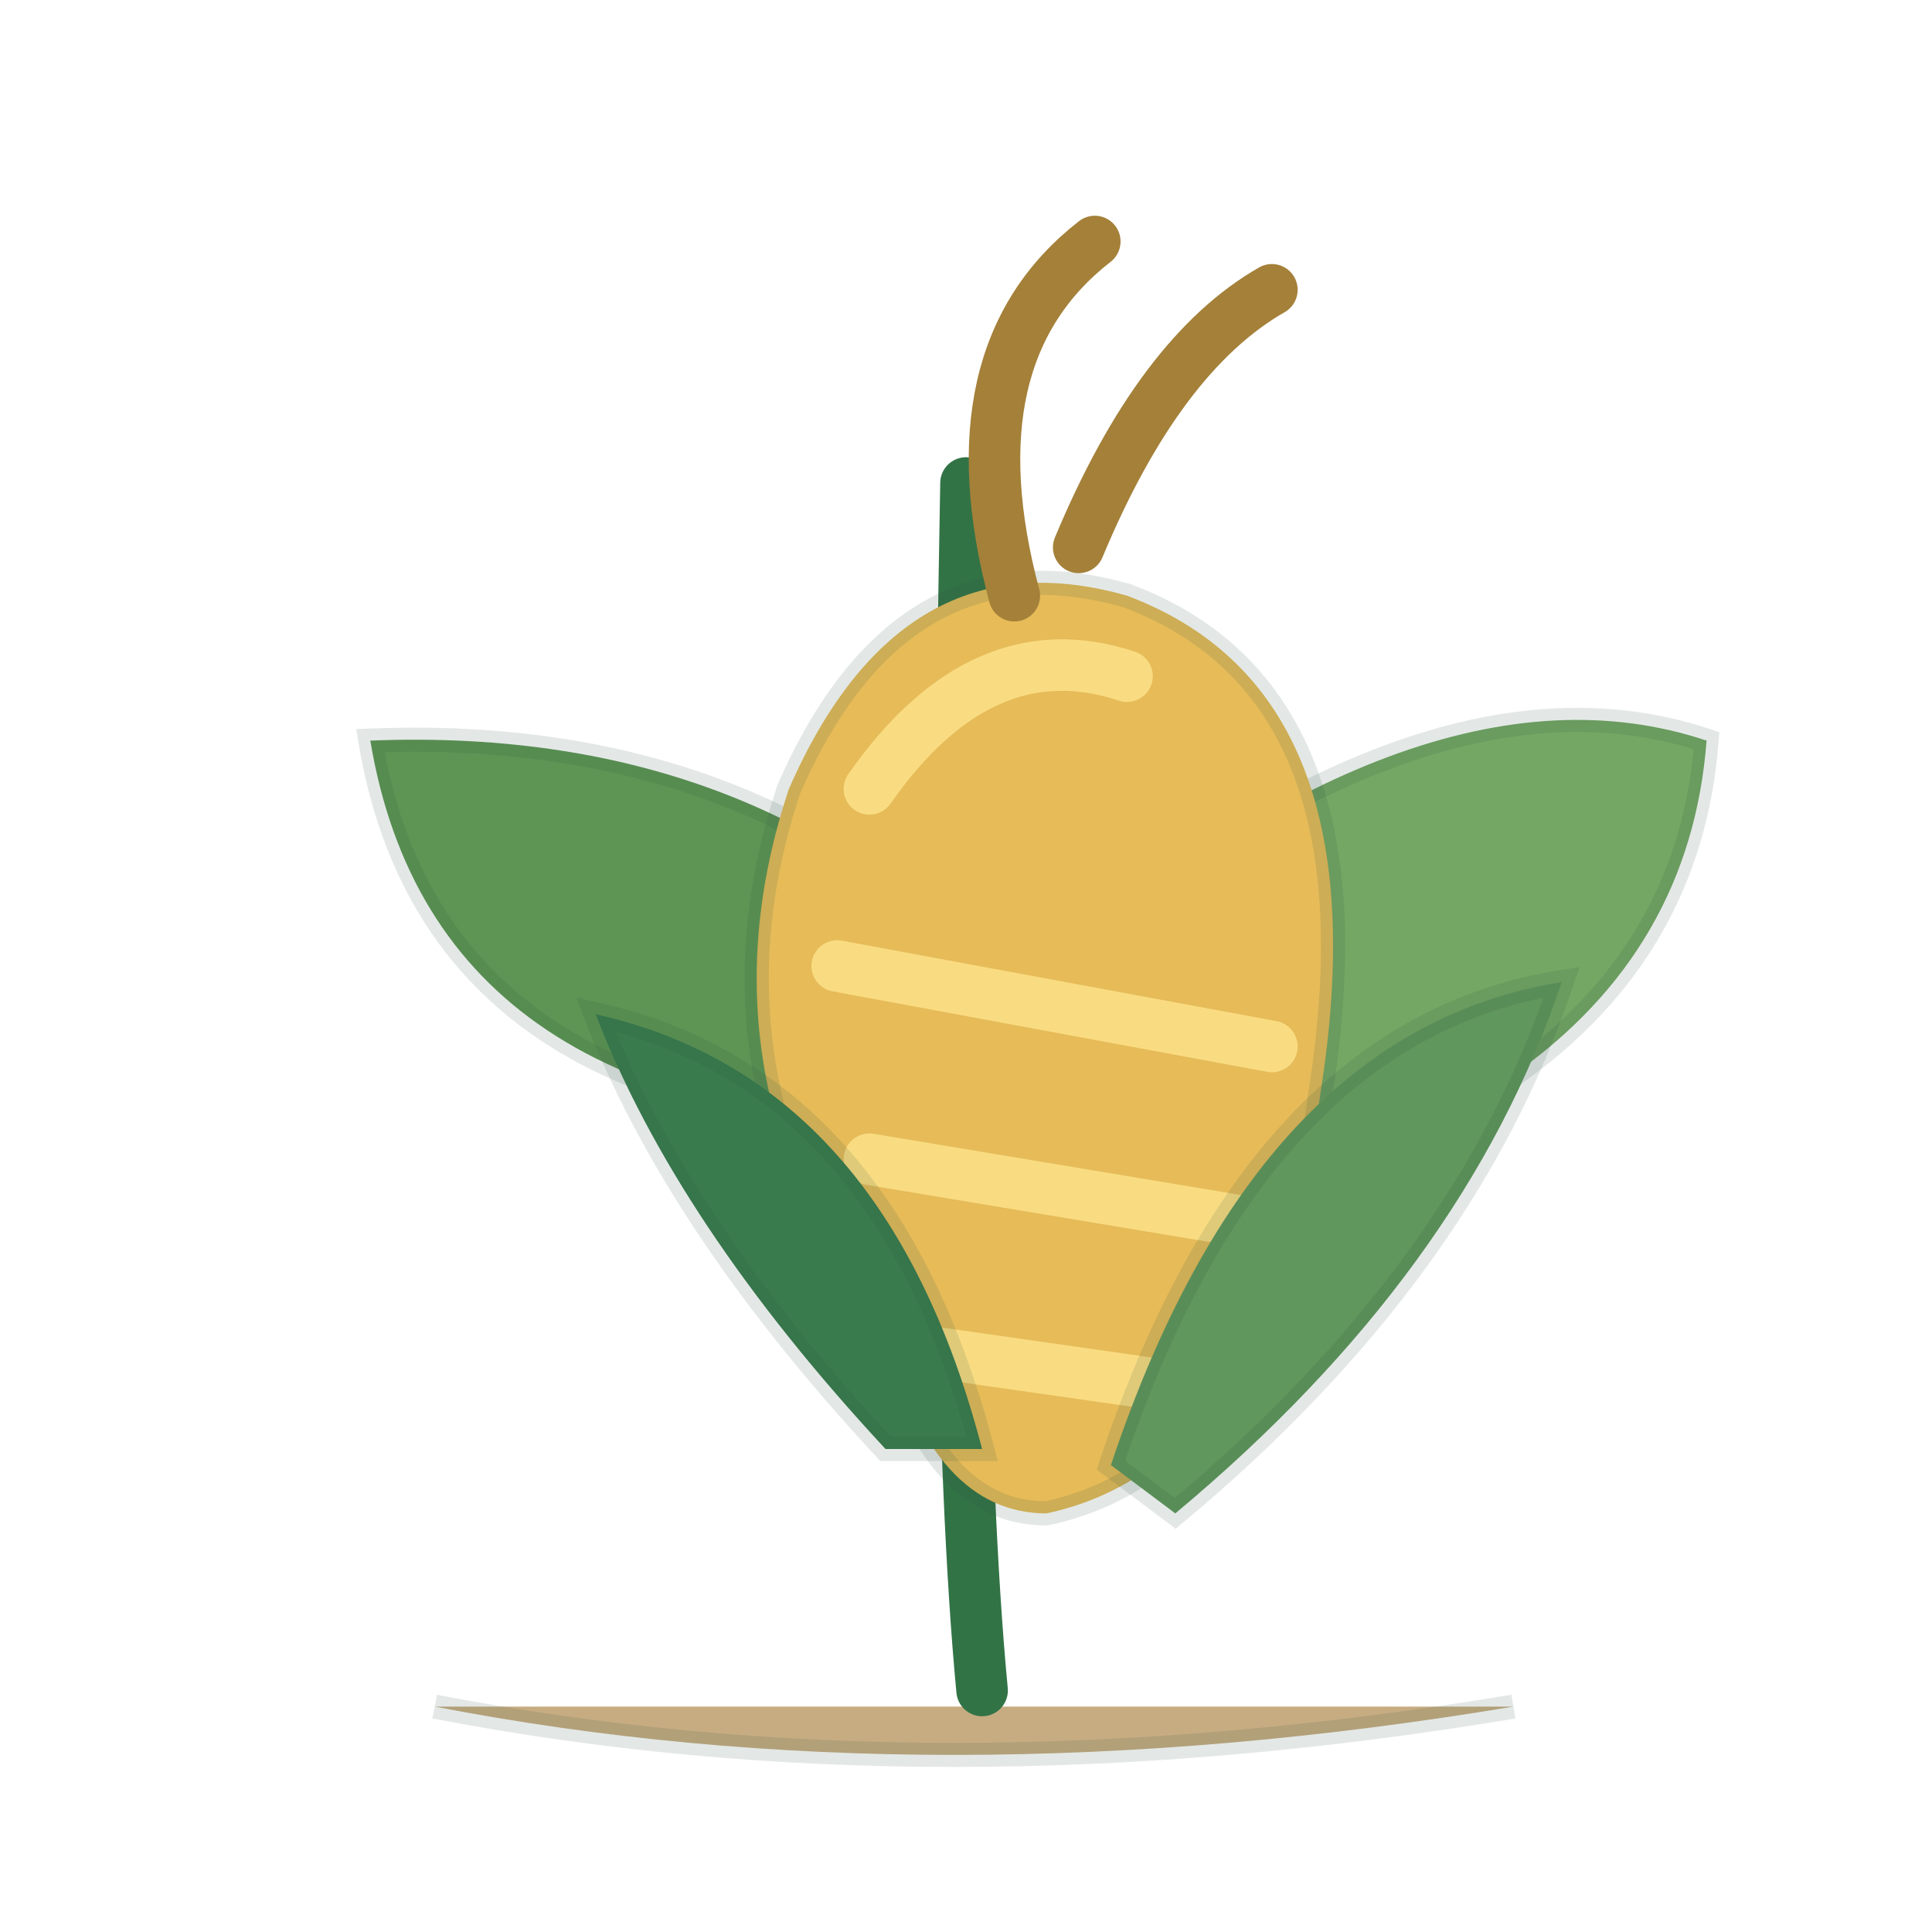
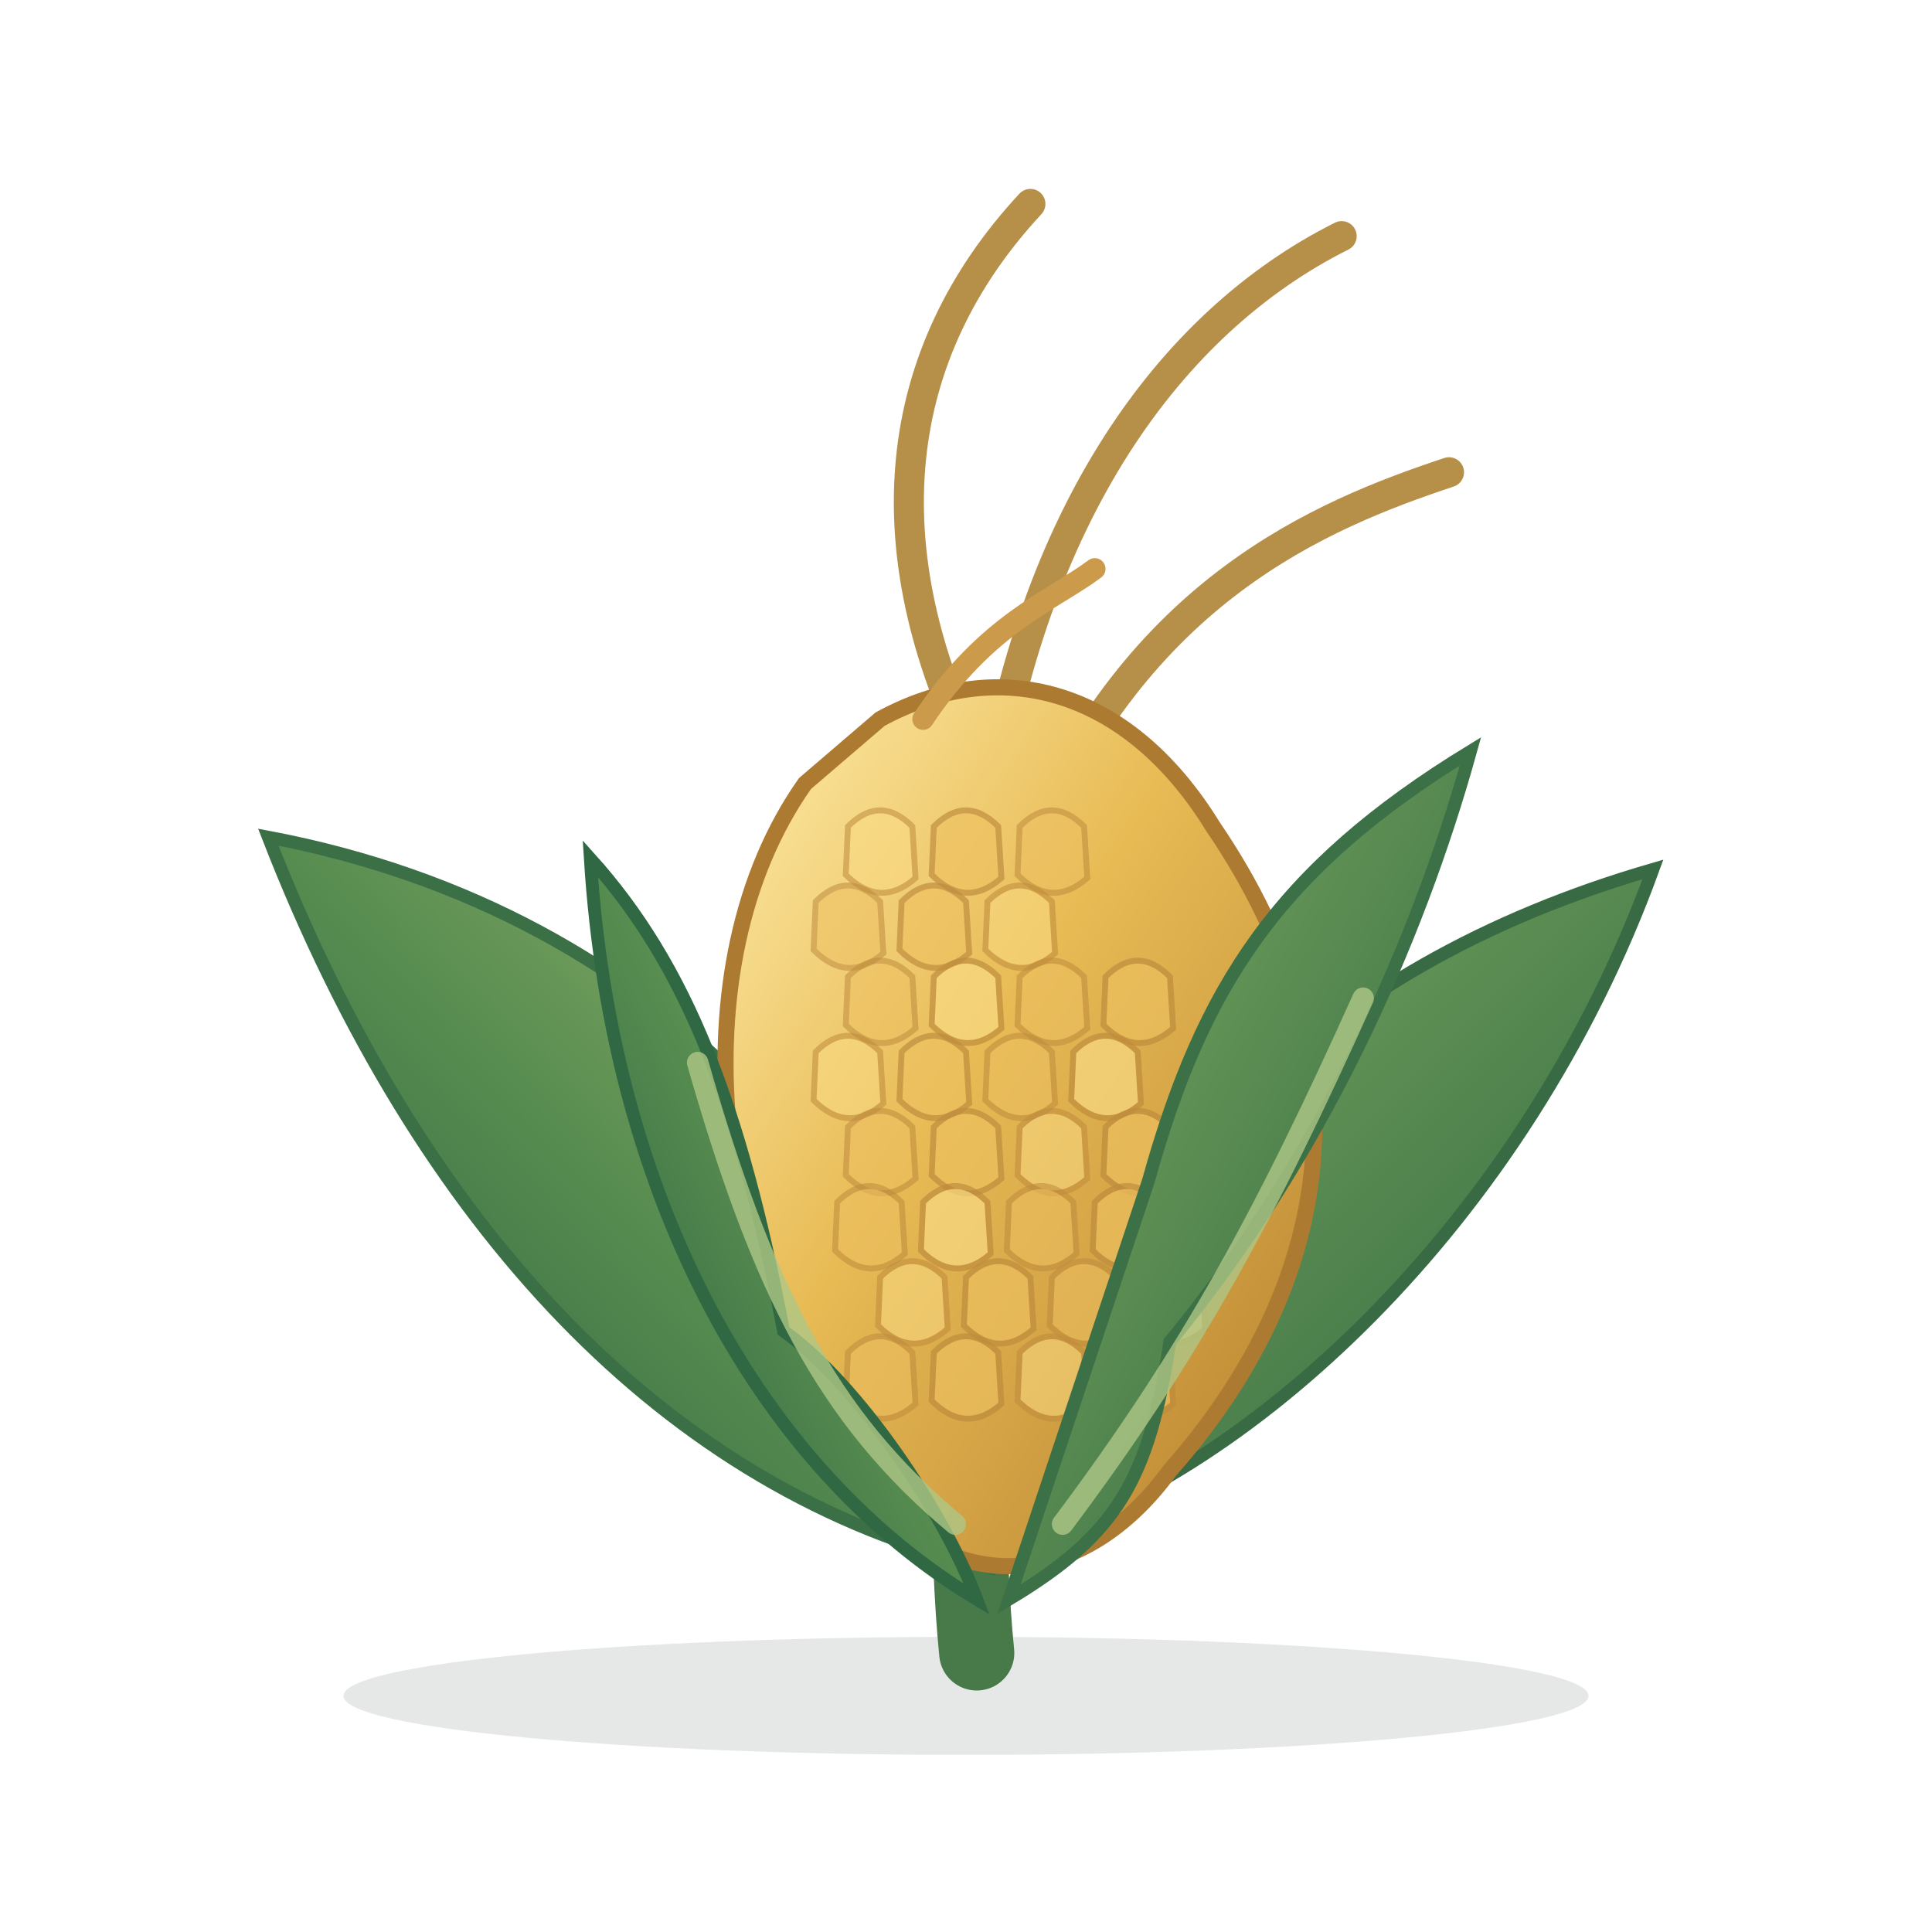
- <svg xmlns="http://www.w3.org/2000/svg" viewBox="0 0 120 120" role="img" aria-label="corn crop illustration">
-   <path d="M27 106 Q58 112 94 106" fill="#C7AC82" stroke="#28543e" stroke-opacity=".13" stroke-width="1.5" />
-   <path d="M61 105 Q59 84 60 30" fill="none" stroke="#327346" stroke-width="3.2" stroke-linecap="round" stroke-linejoin="round" />
-   <path d="M59 70 Q27 70 23 46 Q48 45 63 62Z" fill="#5E9554" stroke="#28543e" stroke-opacity=".13" stroke-width="1.5" />
-   <path d="M63 62 Q88 40 106 46 Q104 72 62 77Z" fill="#74A764" stroke="#28543e" stroke-opacity=".13" stroke-width="1.5" />
-   <path d="M55 83 Q43 67 49 49 Q56 33 70 37 Q86 43 82 68 Q79 91 65 94 Q58 94 55 83Z" fill="#E6BB58" stroke="#28543e" stroke-opacity=".13" stroke-width="1.5" />
-   <path d="M54 49 Q61 39 70 42 M52 60 L79 65 M54 72 L78 76 M58 84 L72 86" fill="none" stroke="#F9DC82" stroke-width="3.2" stroke-linecap="round" stroke-linejoin="round" />
-   <path d="M55 90 Q42 76 37 63 Q55 67 61 90Z" fill="#397B4D" stroke="#28543e" stroke-opacity=".13" stroke-width="1.5" />
-   <path d="M73 94 Q91 79 97 61 Q78 64 69 91Z" fill="#60975C" stroke="#28543e" stroke-opacity=".13" stroke-width="1.5" />
-   <path d="M63 37 Q59 22 68 15 M67 34 Q72 22 79 18" fill="none" stroke="#A48039" stroke-width="3.2" stroke-linecap="round" stroke-linejoin="round" />
+ <svg xmlns="http://www.w3.org/2000/svg" viewBox="0 0 180 180" fill="none">
+   <defs>
+     <linearGradient id="leaf" x1="0" y1="0" x2=".95" y2="1">
+       <stop stop-color="#a1bd74" />
+       <stop offset=".38" stop-color="#609155" />
+       <stop offset="1" stop-color="#2c653e" />
+     </linearGradient>
+     <linearGradient id="leafDark" x1="0" y1="0" x2="1" y2="1">
+       <stop stop-color="#729e5c" />
+       <stop offset="1" stop-color="#24553c" />
+     </linearGradient>
+     <linearGradient id="husk" x1="0" y1="1" x2="1" y2="0">
+       <stop stop-color="#23593f" />
+       <stop offset=".5" stop-color="#578c50" />
+       <stop offset="1" stop-color="#a1be73" />
+     </linearGradient>
+     <linearGradient id="gold" x1="0" y1="0" x2="1" y2="1">
+       <stop stop-color="#ffedab" />
+       <stop offset=".42" stop-color="#e8bb55" />
+       <stop offset="1" stop-color="#b6802e" />
+     </linearGradient>
+   </defs>
+   <ellipse cx="90" cy="158" rx="58" ry="5.5" fill="#233d2e" opacity=".12" />
+   <path d="M91 154C89 134 92 106 92 76" stroke="#477949" stroke-width="7" stroke-linecap="round" />
+   <path d="M92 146C62 139 39 114 25 78C62 85 86 112 92 146Z" fill="url(#husk)" stroke="#3b7047" stroke-width="1.2" />
+   <path d="M94 144C116 138 142 114 154 81C123 90 102 110 94 144Z" fill="url(#leaf)" stroke="#386a43" stroke-width="1.2" />
+   <path d="M91 71C81 51 83 33 96 19M92 76C96 48 109 30 125 22M96 79C106 55 123 48 135 44" stroke="#b69049" stroke-width="2.8" stroke-linecap="round" />
+   <path d="M82 67C93 61 105 64 113 77C128 99 124 120 109 137C101 148 89 149 81 139C66 119 63 90 75 73Z" fill="url(#gold)" stroke="#ad7a32" stroke-width="1.5" />
+   <path d="M79 77Q82 74 85 77L85.3 81.8Q82 84.7 78.8 81.5Z" fill="#f9db84" stroke="#bd8b3c" stroke-width=".55" opacity="0.55" />
+   <path d="M87 77Q90 74 93 77L93.3 81.8Q90 84.7 86.8 81.5Z" fill="#edc060" stroke="#bd8b3c" stroke-width=".55" opacity="0.67" />
+   <path d="M95 77Q98 74 101 77L101.3 81.8Q98 84.7 94.8 81.5Z" fill="#edc060" stroke="#bd8b3c" stroke-width=".55" opacity="0.55" />
+   <path d="M76 84Q79 81 82 84L82.3 88.8Q79 91.7 75.8 88.5Z" fill="#edc060" stroke="#bd8b3c" stroke-width=".55" opacity="0.55" />
+   <path d="M84 84Q87 81 90 84L90.3 88.8Q87 91.7 83.8 88.5Z" fill="#edc060" stroke="#bd8b3c" stroke-width=".55" opacity="0.67" />
+   <path d="M92 84Q95 81 98 84L98.3 88.8Q95 91.7 91.8 88.5Z" fill="#f9db84" stroke="#bd8b3c" stroke-width=".55" opacity="0.55" />
+   <path d="M79 91Q82 88 85 91L85.3 95.8Q82 98.7 78.8 95.5Z" fill="#edc060" stroke="#bd8b3c" stroke-width=".55" opacity="0.55" />
+   <path d="M87 91Q90 88 93 91L93.3 95.8Q90 98.7 86.8 95.5Z" fill="#f9db84" stroke="#bd8b3c" stroke-width=".55" opacity="0.67" />
+   <path d="M95 91Q98 88 101 91L101.3 95.8Q98 98.7 94.8 95.5Z" fill="#edc060" stroke="#bd8b3c" stroke-width=".55" opacity="0.55" />
+   <path d="M103 91Q106 88 109 91L109.3 95.8Q106 98.7 102.8 95.5Z" fill="#edc060" stroke="#bd8b3c" stroke-width=".55" opacity="0.67" />
+   <path d="M76 98Q79 95 82 98L82.3 102.8Q79 105.7 75.8 102.5Z" fill="#f9db84" stroke="#bd8b3c" stroke-width=".55" opacity="0.55" />
+   <path d="M84 98Q87 95 90 98L90.3 102.8Q87 105.7 83.8 102.5Z" fill="#edc060" stroke="#bd8b3c" stroke-width=".55" opacity="0.67" />
+   <path d="M92 98Q95 95 98 98L98.3 102.8Q95 105.7 91.8 102.5Z" fill="#edc060" stroke="#bd8b3c" stroke-width=".55" opacity="0.55" />
+   <path d="M100 98Q103 95 106 98L106.3 102.8Q103 105.7 99.8 102.5Z" fill="#f9db84" stroke="#bd8b3c" stroke-width=".55" opacity="0.67" />
+   <path d="M79 105Q82 102 85 105L85.3 109.8Q82 112.7 78.8 109.5Z" fill="#edc060" stroke="#bd8b3c" stroke-width=".55" opacity="0.55" />
+   <path d="M87 105Q90 102 93 105L93.3 109.8Q90 112.7 86.8 109.5Z" fill="#edc060" stroke="#bd8b3c" stroke-width=".55" opacity="0.67" />
+   <path d="M95 105Q98 102 101 105L101.3 109.8Q98 112.7 94.8 109.5Z" fill="#f9db84" stroke="#bd8b3c" stroke-width=".55" opacity="0.55" />
+   <path d="M103 105Q106 102 109 105L109.3 109.8Q106 112.7 102.8 109.5Z" fill="#edc060" stroke="#bd8b3c" stroke-width=".55" opacity="0.67" />
+   <path d="M78 112Q81 109 84 112L84.3 116.8Q81 119.7 77.8 116.5Z" fill="#edc060" stroke="#bd8b3c" stroke-width=".55" opacity="0.55" />
+   <path d="M86 112Q89 109 92 112L92.3 116.8Q89 119.7 85.8 116.5Z" fill="#f9db84" stroke="#bd8b3c" stroke-width=".55" opacity="0.67" />
+   <path d="M94 112Q97 109 100 112L100.3 116.8Q97 119.7 93.8 116.5Z" fill="#edc060" stroke="#bd8b3c" stroke-width=".55" opacity="0.55" />
+   <path d="M102 112Q105 109 108 112L108.3 116.8Q105 119.7 101.8 116.5Z" fill="#edc060" stroke="#bd8b3c" stroke-width=".55" opacity="0.67" />
+   <path d="M82 119Q85 116 88 119L88.3 123.8Q85 126.7 81.8 123.5Z" fill="#f9db84" stroke="#bd8b3c" stroke-width=".55" opacity="0.55" />
+   <path d="M90 119Q93 116 96 119L96.3 123.8Q93 126.7 89.8 123.5Z" fill="#edc060" stroke="#bd8b3c" stroke-width=".55" opacity="0.67" />
+   <path d="M98 119Q101 116 104 119L104.3 123.8Q101 126.7 97.8 123.5Z" fill="#edc060" stroke="#bd8b3c" stroke-width=".55" opacity="0.55" />
+   <path d="M106 119Q109 116 112 119L112.3 123.8Q109 126.7 105.8 123.5Z" fill="#f9db84" stroke="#bd8b3c" stroke-width=".55" opacity="0.67" />
+   <path d="M79 126Q82 123 85 126L85.3 130.8Q82 133.7 78.8 130.5Z" fill="#edc060" stroke="#bd8b3c" stroke-width=".55" opacity="0.55" />
+   <path d="M87 126Q90 123 93 126L93.3 130.8Q90 133.7 86.8 130.5Z" fill="#edc060" stroke="#bd8b3c" stroke-width=".55" opacity="0.67" />
+   <path d="M95 126Q98 123 101 126L101.3 130.8Q98 133.7 94.8 130.5Z" fill="#f9db84" stroke="#bd8b3c" stroke-width=".55" opacity="0.55" />
+   <path d="M103 126Q106 123 109 126L109.3 130.8Q106 133.7 102.8 130.5Z" fill="#edc060" stroke="#bd8b3c" stroke-width=".55" opacity="0.67" />
+   <path d="M73 124C69 103 64 90 55 80C57 112 71 137 91 149C88 141 80 129 73 124Z" fill="url(#husk)" stroke="#2f6843" stroke-width="1.2" />
+   <path d="M109 125C123 108 132 88 137 70C119 81 112 92 107 110L94 149C104 143 107 138 109 125Z" fill="url(#leaf)" stroke="#3c7047" stroke-width="1.2" />
+   <path d="M65 99C71 120 77 132 89 142M127 93C118 113 111 126 99 142" stroke="#aec786" stroke-width="2" stroke-linecap="round" opacity=".8" />
+   <path d="M86 67C92 58 98 56 102 53" stroke="#cc9a4b" stroke-width="2" stroke-linecap="round" />
</svg>
